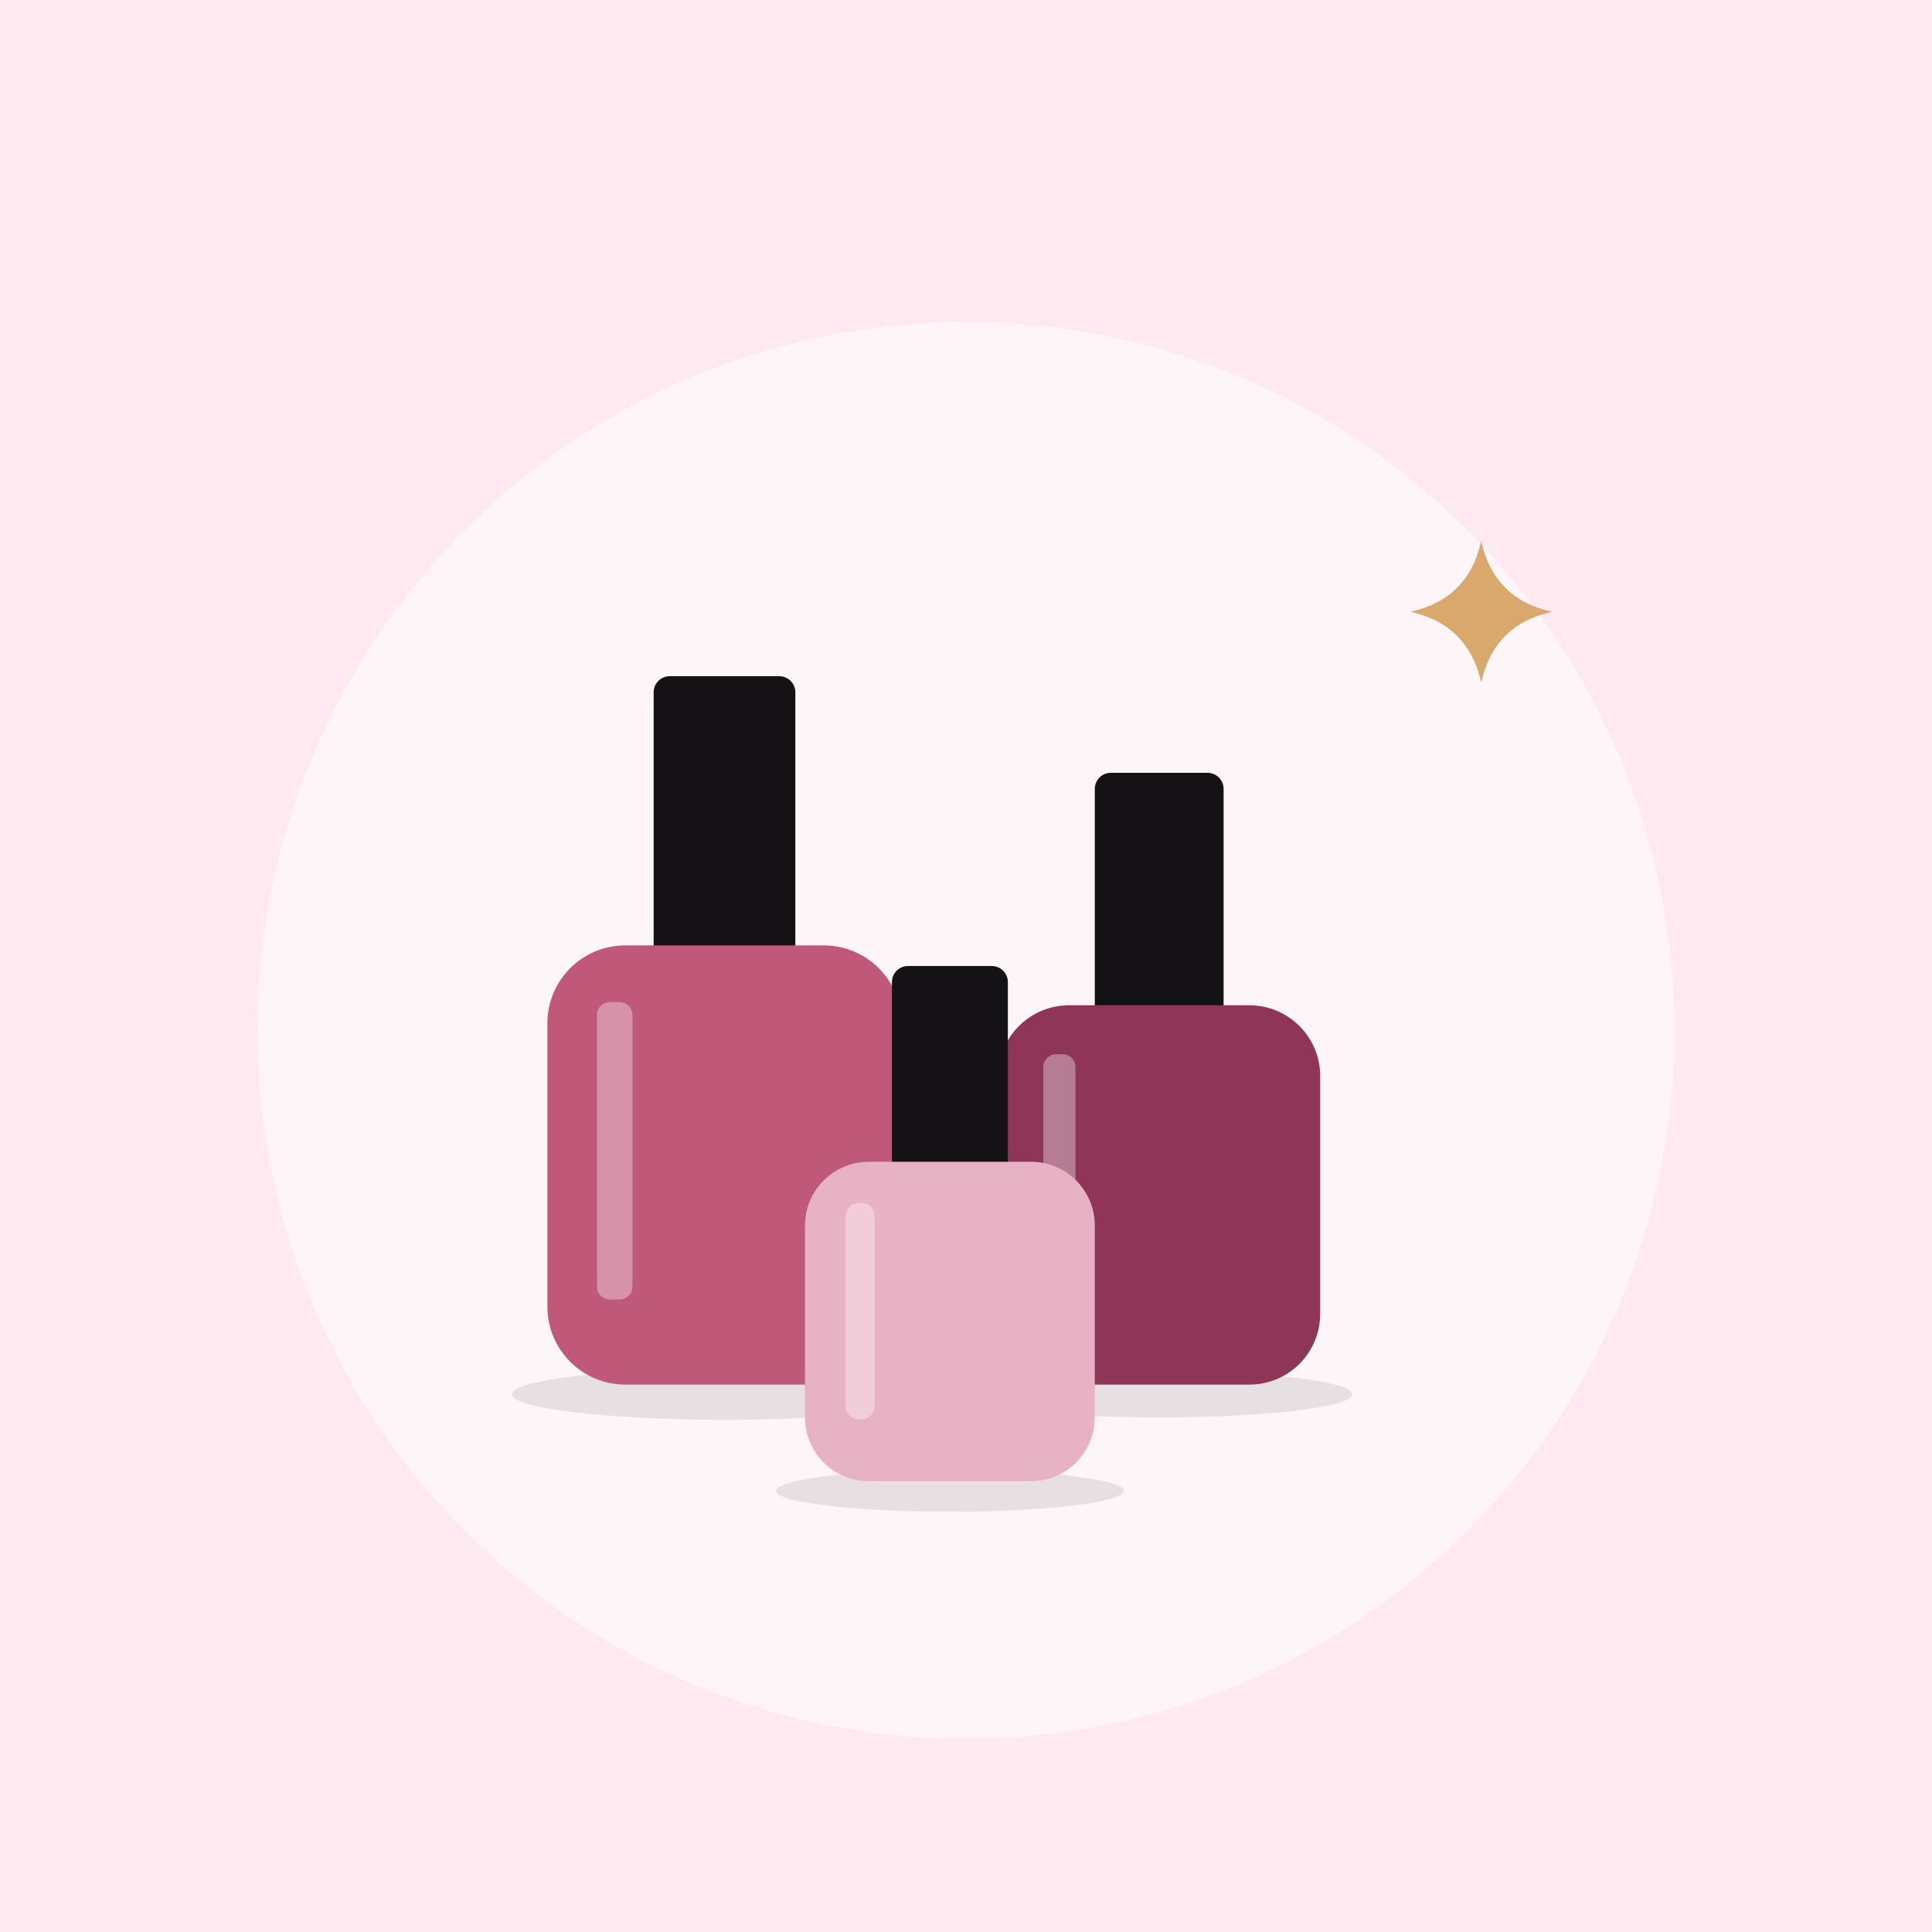
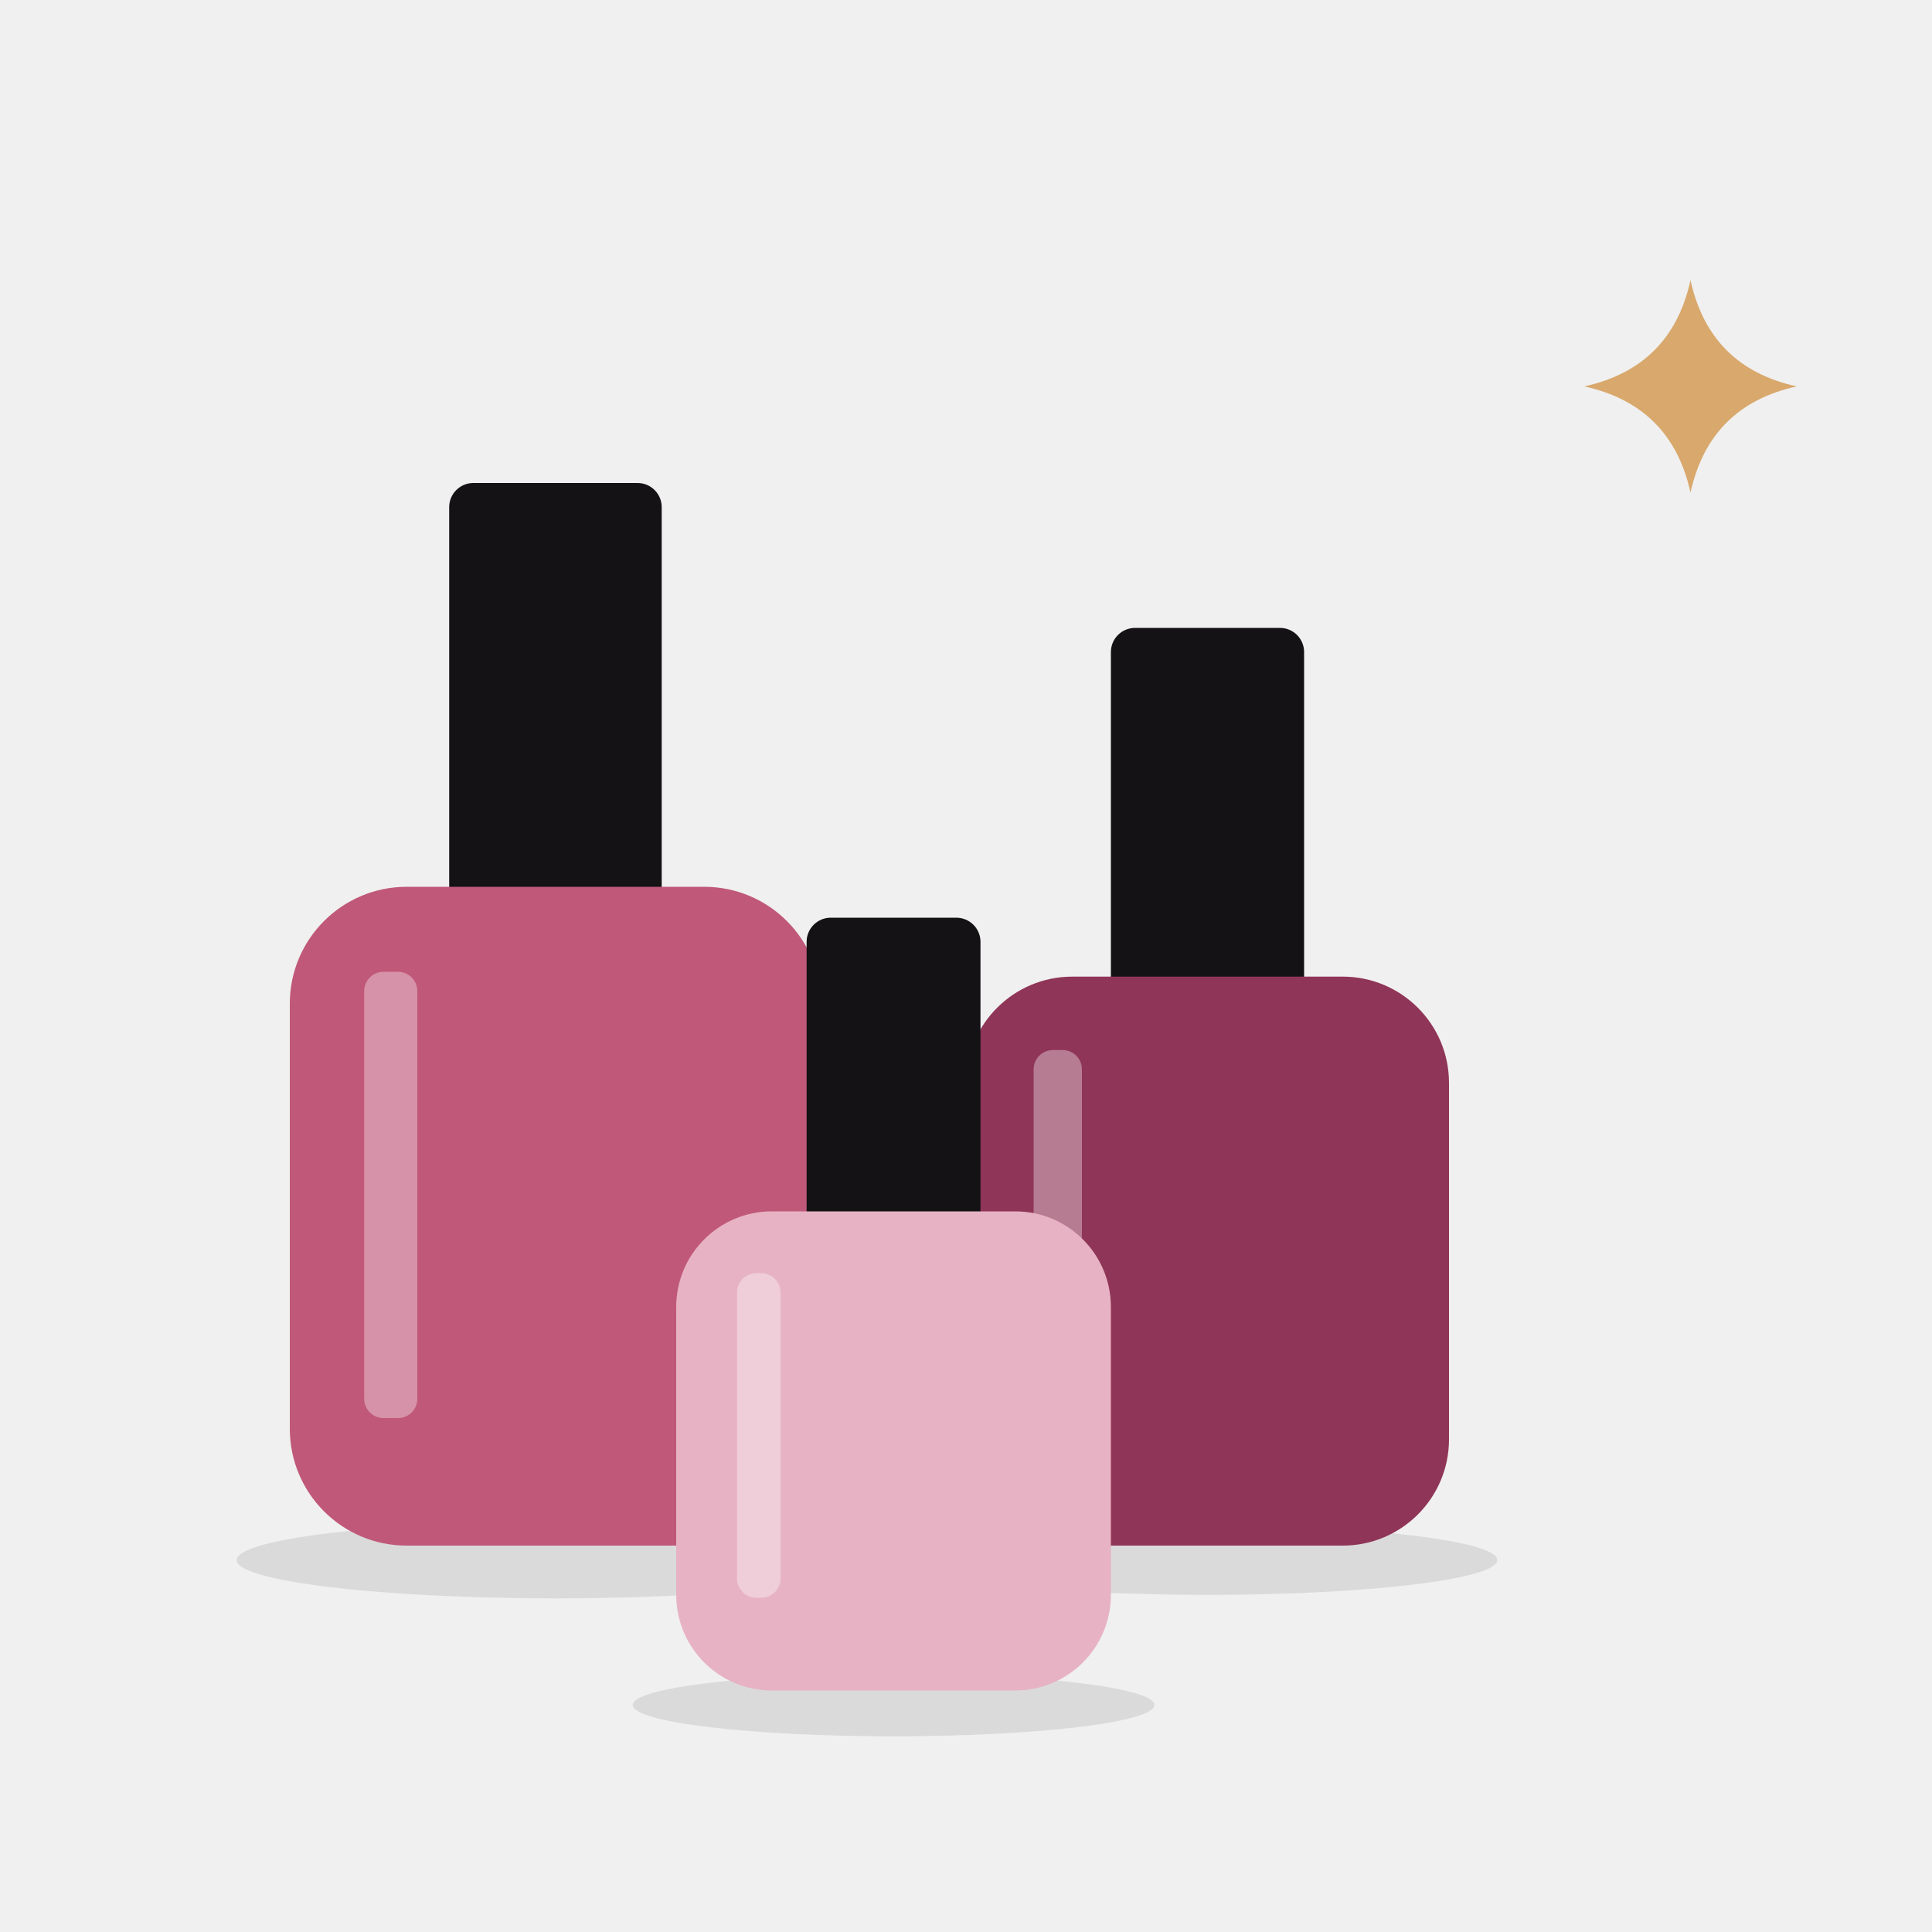
- <svg xmlns="http://www.w3.org/2000/svg" viewBox="0 0 600 600" width="600" height="600">
-   <rect width="600" height="600" fill="#fde9ef" />
-   <circle cx="300" cy="320" r="220" fill="#ffffff" opacity=".55" />
+ <svg xmlns="http://www.w3.org/2000/svg" viewBox="110 110 400 400" width="400" height="400" data-bg="#fde9ef">
  <ellipse cx="225.0" cy="433" rx="66.0" ry="7.92" fill="#141214" opacity=".10" />
  <rect x="203.0" y="210" width="44.0" height="92.4" rx="5" fill="#141214" />
  <rect x="170" y="293.6" width="110" height="136.4" rx="24.2" fill="#c0587a" />
  <rect x="185.4" y="311.2" width="11.0" height="92.4" rx="4" fill="#ffffff" opacity=".35" />
  <ellipse cx="360.0" cy="433" rx="60.0" ry="7.2" fill="#141214" opacity=".10" />
  <rect x="340.0" y="240" width="40.0" height="79.8" rx="5" fill="#141214" />
  <rect x="310" y="312.2" width="100" height="117.8" rx="22.0" fill="#8f3557" />
  <rect x="324.0" y="327.4" width="10.0" height="79.8" rx="4" fill="#ffffff" opacity=".35" />
  <ellipse cx="295.0" cy="463" rx="54.0" ry="6.48" fill="#141214" opacity=".10" />
  <rect x="277.0" y="300" width="36.0" height="67.2" rx="5" fill="#141214" />
  <rect x="250" y="360.8" width="90" height="99.2" rx="19.8" fill="#e7b3c4" />
  <rect x="262.6" y="373.6" width="9.0" height="67.2" rx="4" fill="#ffffff" opacity=".35" />
  <path d="M460,168 Q463.96,186.04 482,190 Q463.96,193.96 460,212 Q456.04,193.96 438,190 Q456.04,186.04 460,168 Z" fill="#d9a86c" />
</svg>
